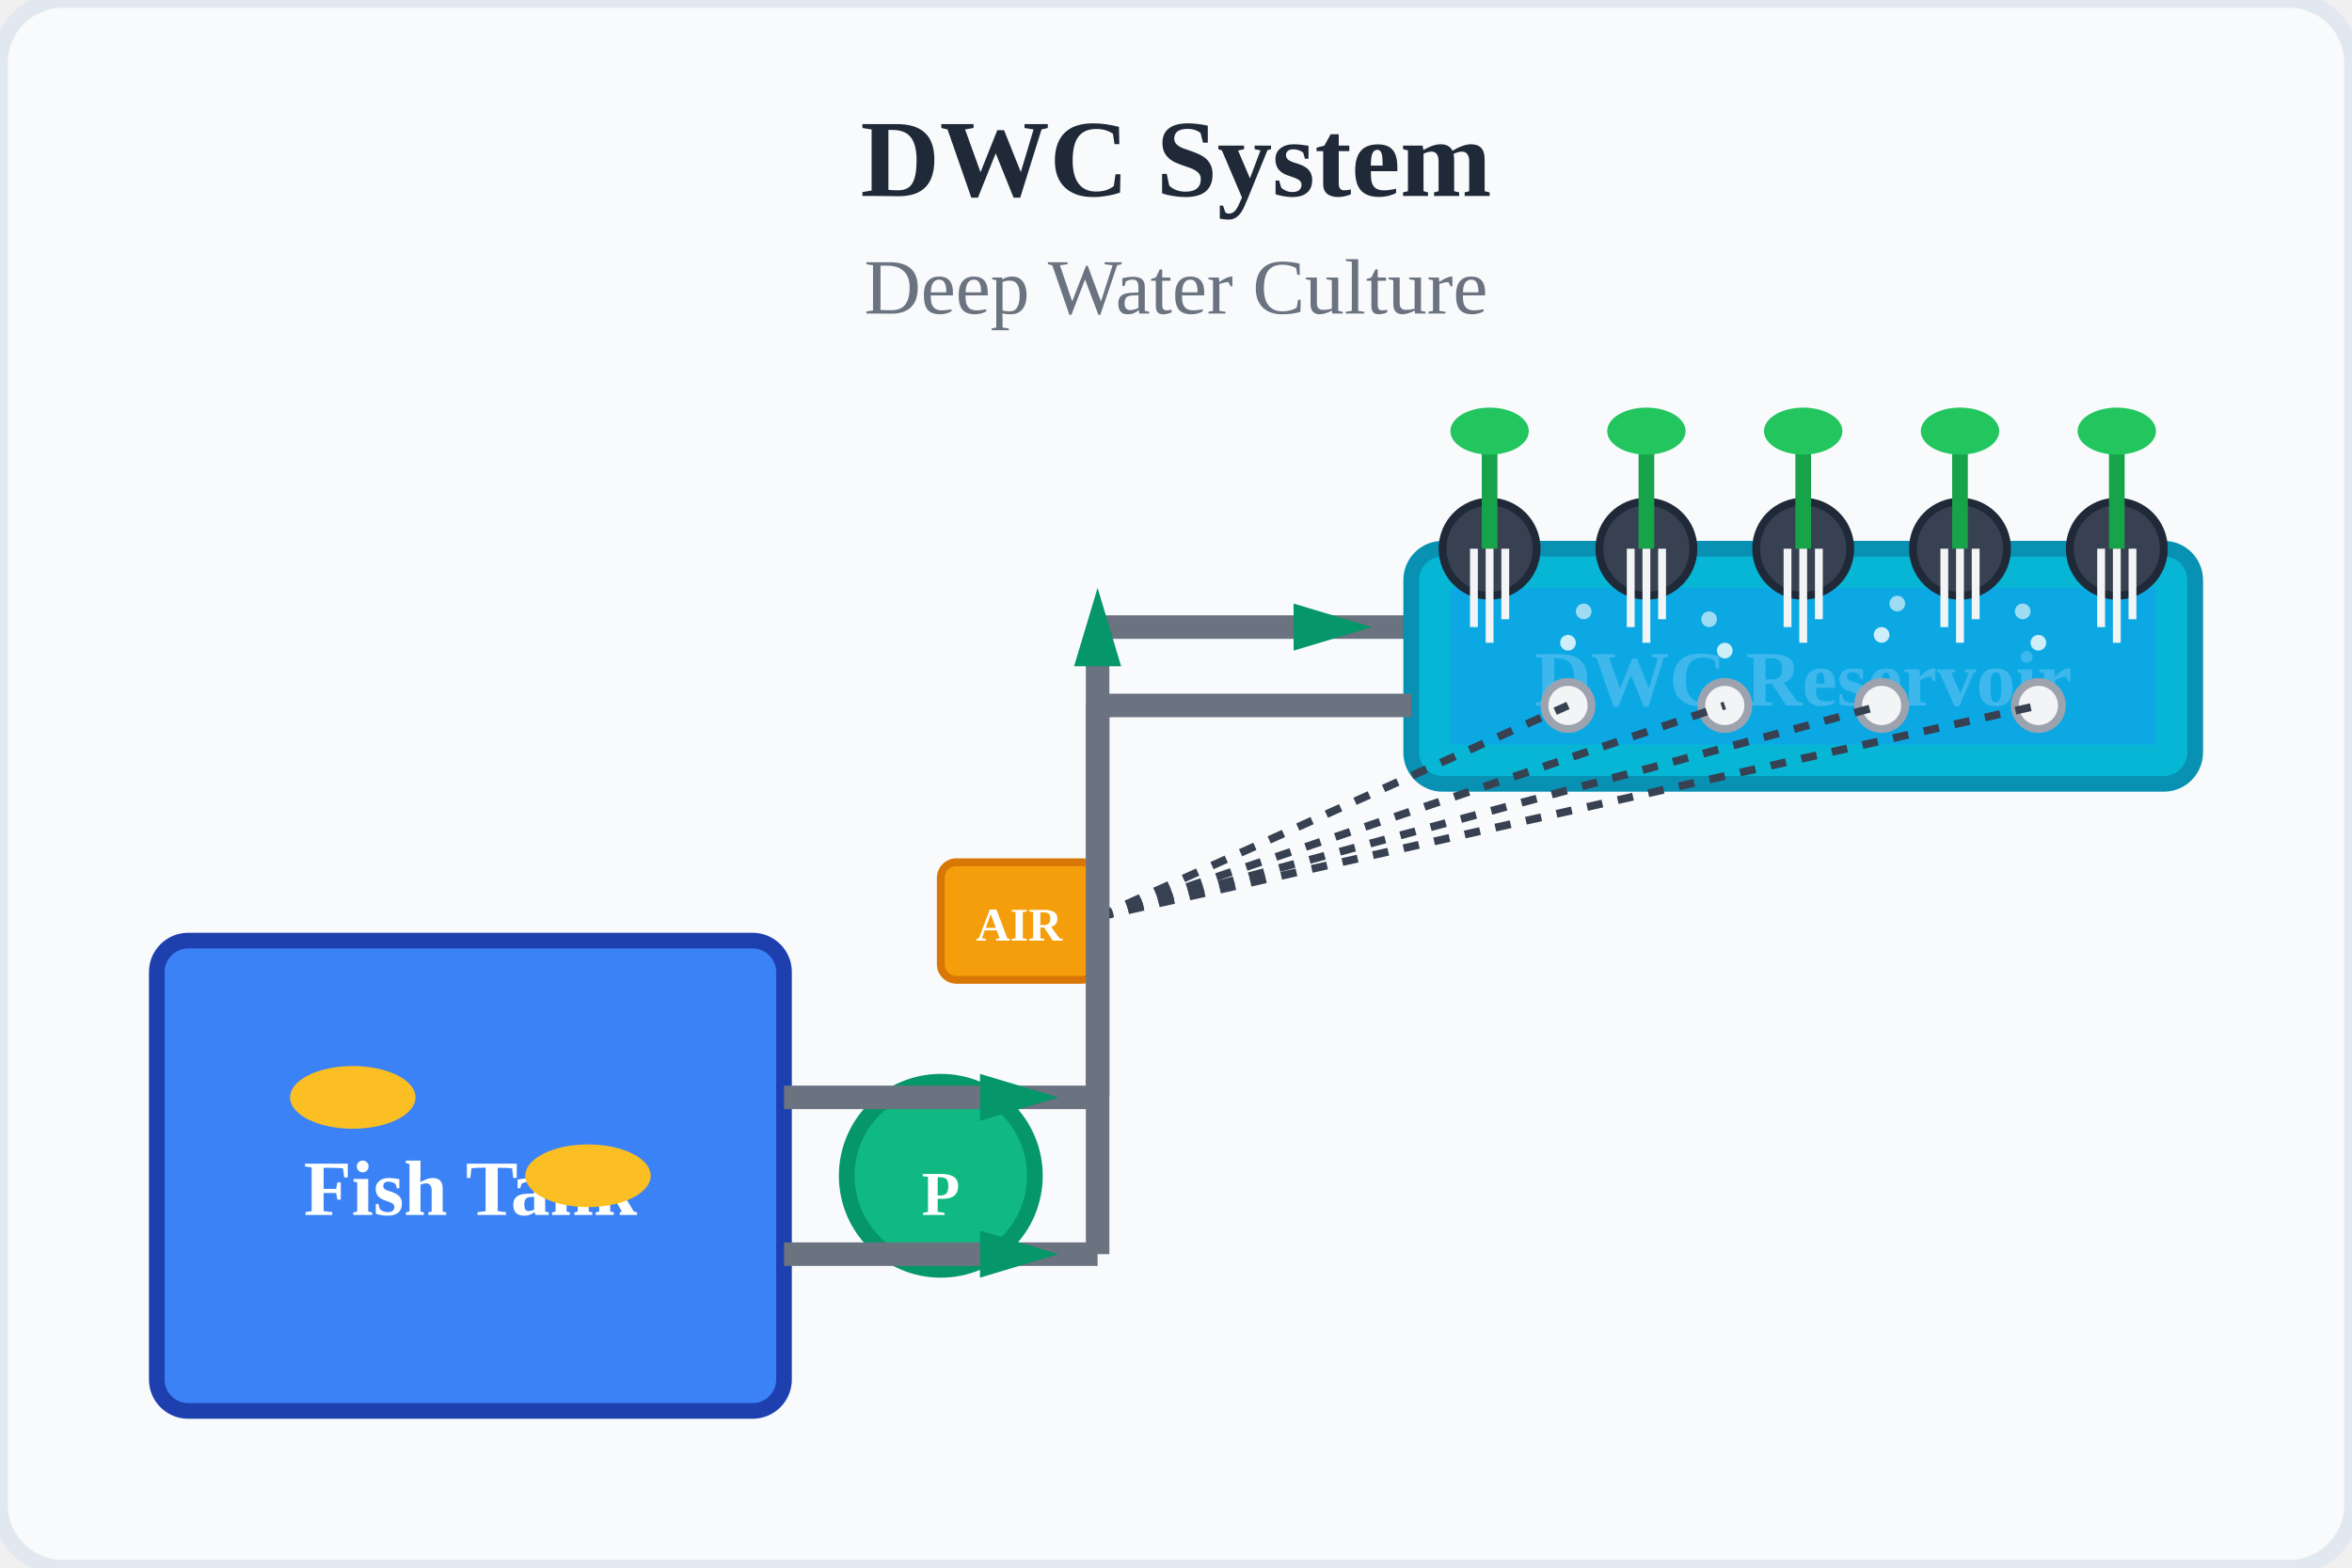
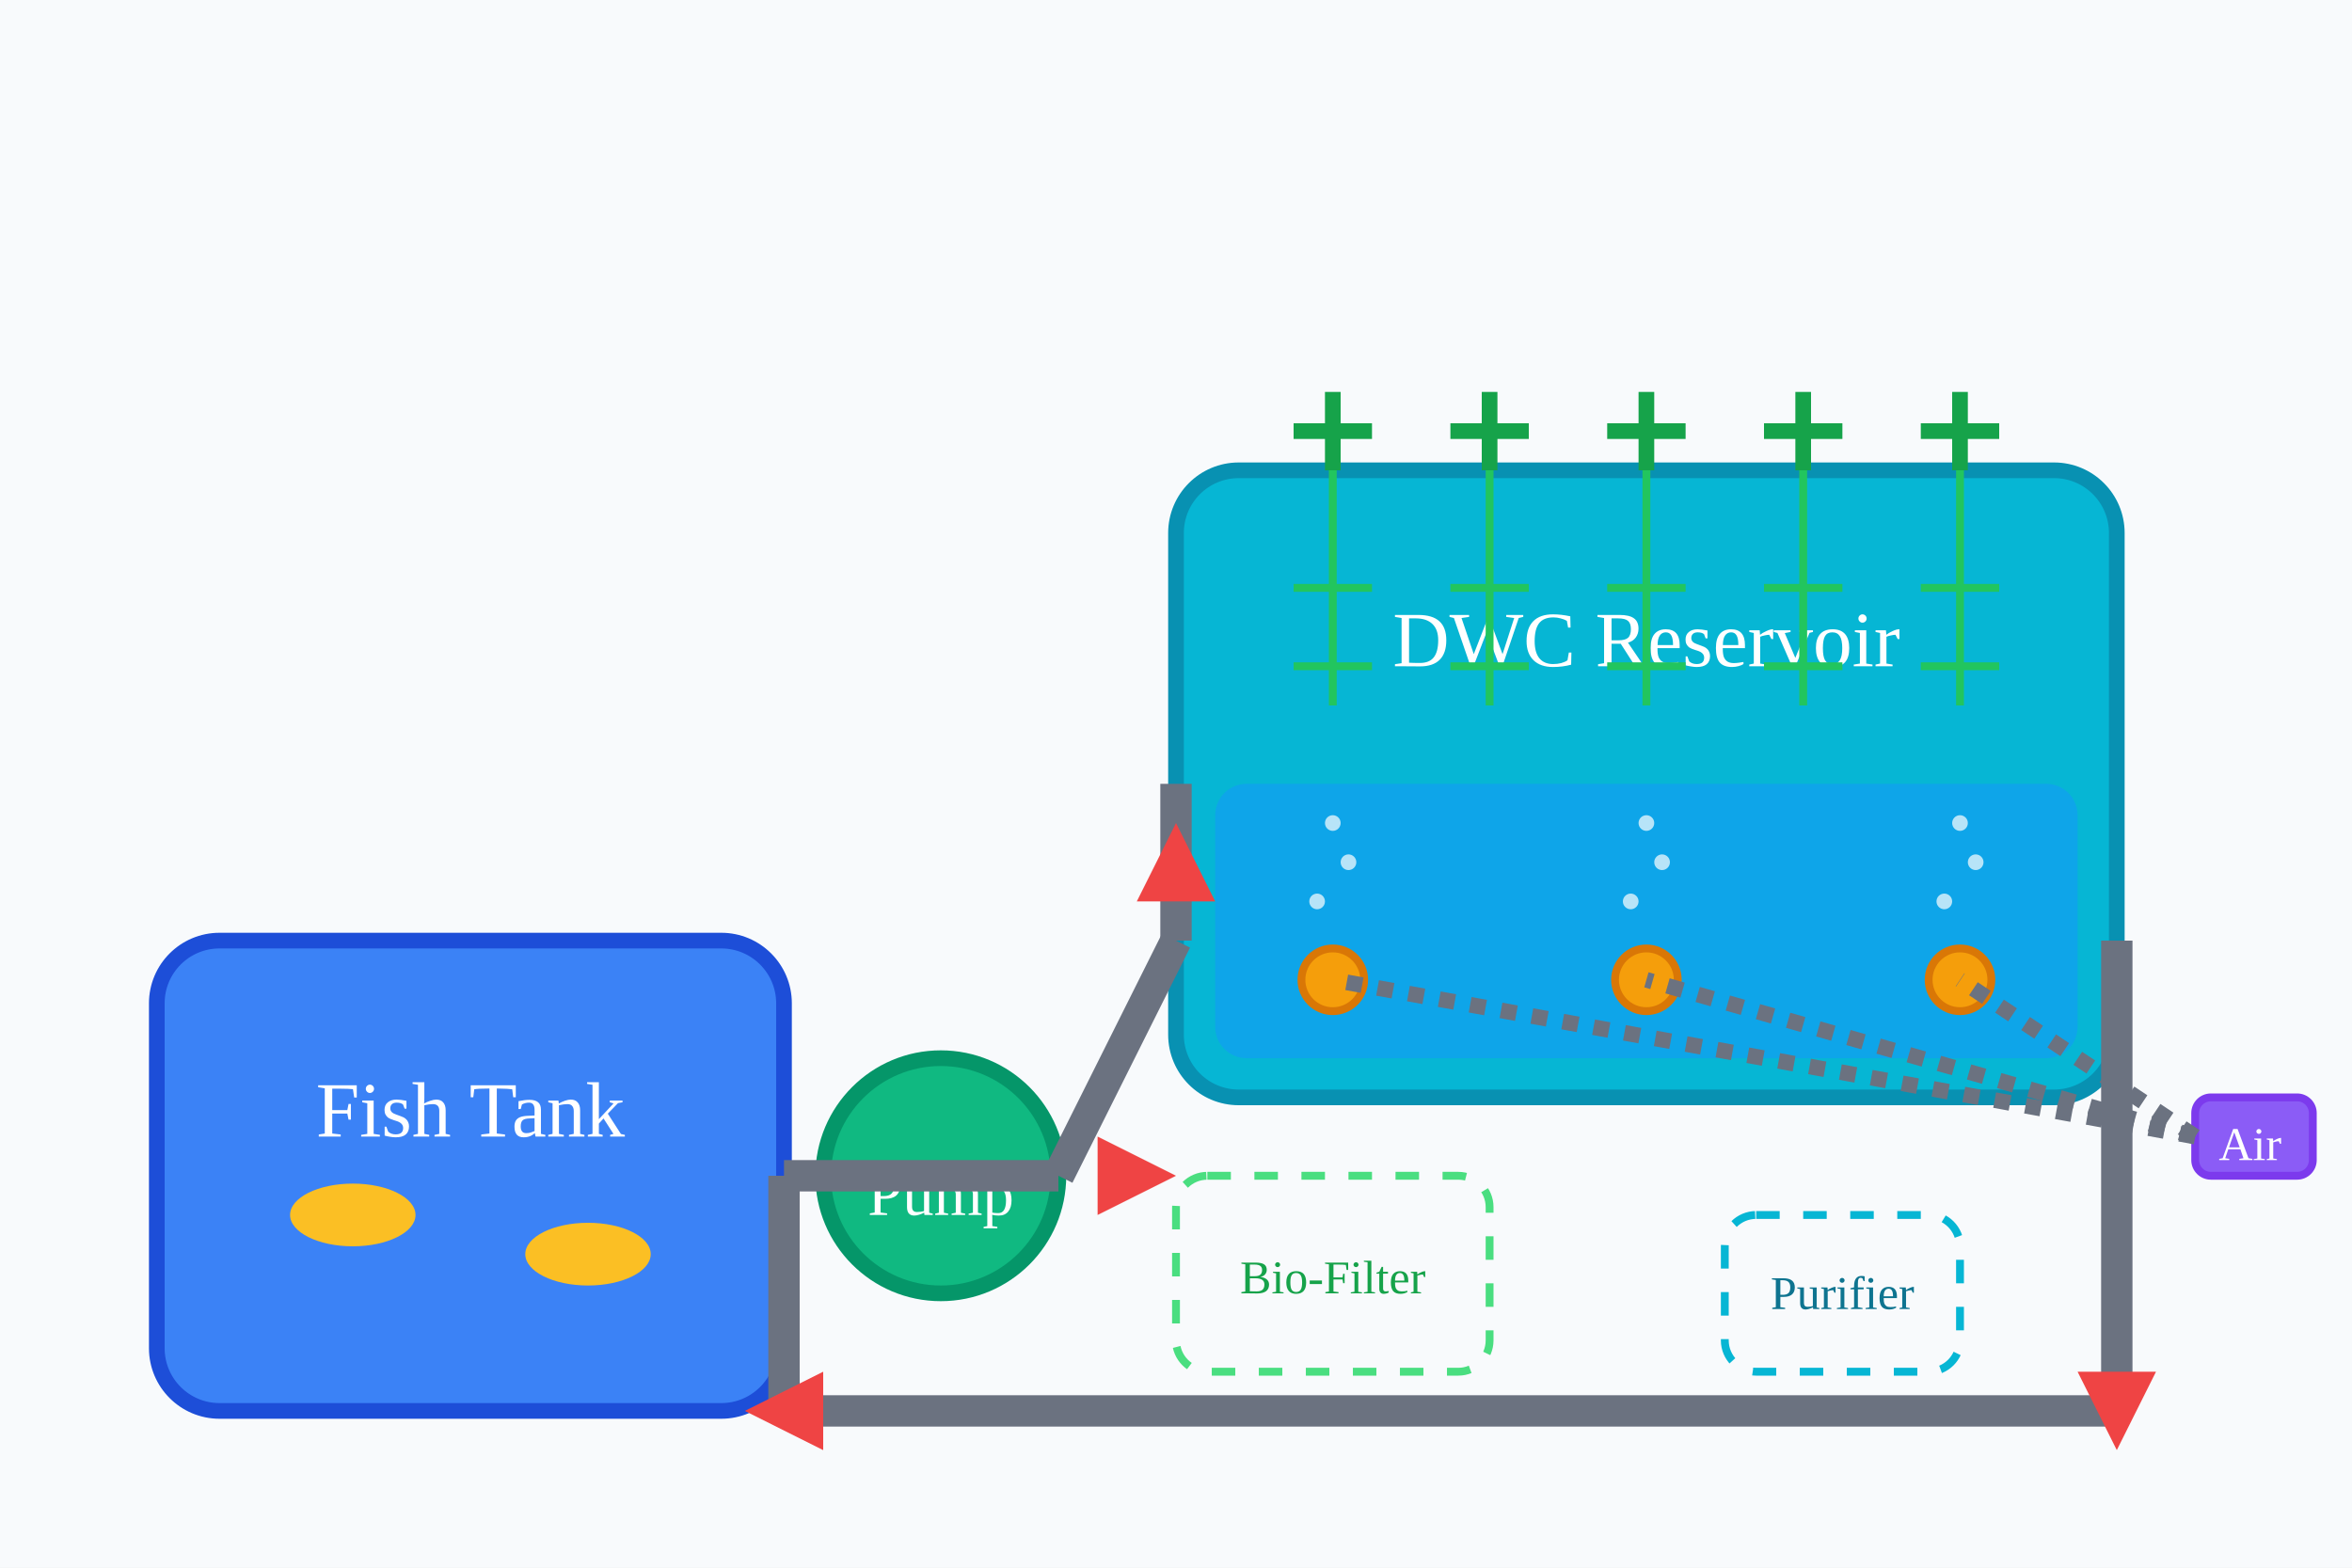
- <svg xmlns="http://www.w3.org/2000/svg" width="300" height="200" viewBox="0 0 300 200">
-   <rect width="300" height="200" fill="#f8fafc" stroke="#e2e8f0" stroke-width="2" rx="8" />
-   <rect x="20" y="120" width="80" height="60" fill="#3b82f6" stroke="#1e40af" stroke-width="2" rx="4" />
-   <text x="60" y="155" text-anchor="middle" font-size="10" fill="white" font-weight="bold">Fish Tank</text>
-   <ellipse cx="45" cy="140" rx="8" ry="4" fill="#fbbf24" />
-   <ellipse cx="75" cy="150" rx="8" ry="4" fill="#fbbf24" />
-   <circle cx="120" cy="150" r="12" fill="#10b981" stroke="#059669" stroke-width="2" />
-   <text x="120" y="155" text-anchor="middle" font-size="8" fill="white" font-weight="bold">P</text>
-   <line x1="100" y1="140" x2="140" y2="140" stroke="#6b7280" stroke-width="3" />
-   <line x1="140" y1="140" x2="140" y2="80" stroke="#6b7280" stroke-width="3" />
-   <line x1="140" y1="80" x2="180" y2="80" stroke="#6b7280" stroke-width="3" />
-   <rect x="180" y="70" width="100" height="30" fill="#06b6d4" stroke="#0891b2" stroke-width="2" rx="4" />
-   <text x="230" y="90" text-anchor="middle" font-size="10" fill="white" font-weight="bold">DWC Reservoir</text>
-   <rect x="185" y="75" width="90" height="20" fill="#0ea5e9" opacity="0.8" />
-   <circle cx="200" cy="90" r="3" fill="#f3f4f6" stroke="#9ca3af" />
-   <circle cx="220" cy="90" r="3" fill="#f3f4f6" stroke="#9ca3af" />
-   <circle cx="240" cy="90" r="3" fill="#f3f4f6" stroke="#9ca3af" />
-   <circle cx="260" cy="90" r="3" fill="#f3f4f6" stroke="#9ca3af" />
-   <circle cx="200" cy="82" r="1" fill="#ffffff" opacity="0.8" />
-   <circle cx="202" cy="78" r="1" fill="#ffffff" opacity="0.6" />
-   <circle cx="220" cy="83" r="1" fill="#ffffff" opacity="0.8" />
-   <circle cx="218" cy="79" r="1" fill="#ffffff" opacity="0.6" />
-   <circle cx="240" cy="81" r="1" fill="#ffffff" opacity="0.8" />
-   <circle cx="242" cy="77" r="1" fill="#ffffff" opacity="0.6" />
-   <circle cx="260" cy="82" r="1" fill="#ffffff" opacity="0.8" />
-   <circle cx="258" cy="78" r="1" fill="#ffffff" opacity="0.6" />
-   <rect x="120" y="110" width="20" height="15" fill="#f59e0b" stroke="#d97706" stroke-width="1" rx="2" />
-   <text x="130" y="120" text-anchor="middle" font-size="6" fill="white" font-weight="bold">AIR</text>
-   <line x1="140" y1="117" x2="200" y2="90" stroke="#374151" stroke-width="1" stroke-dasharray="2,2" />
-   <line x1="140" y1="117" x2="220" y2="90" stroke="#374151" stroke-width="1" stroke-dasharray="2,2" />
-   <line x1="140" y1="117" x2="240" y2="90" stroke="#374151" stroke-width="1" stroke-dasharray="2,2" />
-   <line x1="140" y1="117" x2="260" y2="90" stroke="#374151" stroke-width="1" stroke-dasharray="2,2" />
-   <g transform="translate(190,55)">
-     <circle cx="0" cy="15" r="6" fill="#374151" stroke="#1f2937" />
-     <line x1="0" y1="15" x2="0" y2="0" stroke="#16a34a" stroke-width="2" />
-     <ellipse cx="0" cy="0" rx="5" ry="3" fill="#22c55e" />
-     <line x1="-2" y1="15" x2="-2" y2="25" stroke="#f3f4f6" stroke-width="1" />
-     <line x1="0" y1="15" x2="0" y2="27" stroke="#f3f4f6" stroke-width="1" />
-     <line x1="2" y1="15" x2="2" y2="24" stroke="#f3f4f6" stroke-width="1" />
+ <svg xmlns="http://www.w3.org/2000/svg" viewBox="0 0 300 200">
+   <rect width="300" height="200" fill="#f8fafc" />
+   <rect x="20" y="120" width="80" height="60" fill="#3b82f6" stroke="#1d4ed8" stroke-width="2" rx="8" />
+   <text x="60" y="145" text-anchor="middle" font-size="10" fill="white">Fish Tank</text>
+   <ellipse cx="45" cy="155" rx="8" ry="4" fill="#fbbf24" />
+   <ellipse cx="75" cy="160" rx="8" ry="4" fill="#fbbf24" />
+   <rect x="150" y="60" width="120" height="80" fill="#06b6d4" stroke="#0891b2" stroke-width="2" rx="8" />
+   <text x="210" y="85" text-anchor="middle" font-size="10" fill="white">DWC Reservoir</text>
+   <rect x="155" y="100" width="110" height="35" fill="#0ea5e9" rx="4" />
+   <g stroke="#16a34a" stroke-width="2" fill="none">
+     <path d="M170 60 L170 50 M165 55 L175 55" />
+     <path d="M190 60 L190 50 M185 55 L195 55" />
+     <path d="M210 60 L210 50 M205 55 L215 55" />
+     <path d="M230 60 L230 50 M225 55 L235 55" />
+     <path d="M250 60 L250 50 M245 55 L255 55" />
  </g>
-   <g transform="translate(210,55)">
-     <circle cx="0" cy="15" r="6" fill="#374151" stroke="#1f2937" />
-     <line x1="0" y1="15" x2="0" y2="0" stroke="#16a34a" stroke-width="2" />
-     <ellipse cx="0" cy="0" rx="5" ry="3" fill="#22c55e" />
-     <line x1="-2" y1="15" x2="-2" y2="25" stroke="#f3f4f6" stroke-width="1" />
-     <line x1="0" y1="15" x2="0" y2="27" stroke="#f3f4f6" stroke-width="1" />
-     <line x1="2" y1="15" x2="2" y2="24" stroke="#f3f4f6" stroke-width="1" />
+   <g stroke="#22c55e" stroke-width="1" fill="none">
+     <path d="M170 60 L170 90 M165 75 L175 75 M165 85 L175 85" />
+     <path d="M190 60 L190 90 M185 75 L195 75 M185 85 L195 85" />
+     <path d="M210 60 L210 90 M205 75 L215 75 M205 85 L215 85" />
+     <path d="M230 60 L230 90 M225 75 L235 75 M225 85 L235 85" />
+     <path d="M250 60 L250 90 M245 75 L255 75 M245 85 L255 85" />
  </g>
-   <g transform="translate(230,55)">
-     <circle cx="0" cy="15" r="6" fill="#374151" stroke="#1f2937" />
-     <line x1="0" y1="15" x2="0" y2="0" stroke="#16a34a" stroke-width="2" />
-     <ellipse cx="0" cy="0" rx="5" ry="3" fill="#22c55e" />
-     <line x1="-2" y1="15" x2="-2" y2="25" stroke="#f3f4f6" stroke-width="1" />
-     <line x1="0" y1="15" x2="0" y2="27" stroke="#f3f4f6" stroke-width="1" />
-     <line x1="2" y1="15" x2="2" y2="24" stroke="#f3f4f6" stroke-width="1" />
-   </g>
-   <g transform="translate(250,55)">
-     <circle cx="0" cy="15" r="6" fill="#374151" stroke="#1f2937" />
-     <line x1="0" y1="15" x2="0" y2="0" stroke="#16a34a" stroke-width="2" />
-     <ellipse cx="0" cy="0" rx="5" ry="3" fill="#22c55e" />
-     <line x1="-2" y1="15" x2="-2" y2="25" stroke="#f3f4f6" stroke-width="1" />
-     <line x1="0" y1="15" x2="0" y2="27" stroke="#f3f4f6" stroke-width="1" />
-     <line x1="2" y1="15" x2="2" y2="24" stroke="#f3f4f6" stroke-width="1" />
-   </g>
-   <g transform="translate(270,55)">
-     <circle cx="0" cy="15" r="6" fill="#374151" stroke="#1f2937" />
-     <line x1="0" y1="15" x2="0" y2="0" stroke="#16a34a" stroke-width="2" />
-     <ellipse cx="0" cy="0" rx="5" ry="3" fill="#22c55e" />
-     <line x1="-2" y1="15" x2="-2" y2="25" stroke="#f3f4f6" stroke-width="1" />
-     <line x1="0" y1="15" x2="0" y2="27" stroke="#f3f4f6" stroke-width="1" />
-     <line x1="2" y1="15" x2="2" y2="24" stroke="#f3f4f6" stroke-width="1" />
-   </g>
-   <line x1="180" y1="90" x2="140" y2="90" stroke="#6b7280" stroke-width="3" />
-   <line x1="140" y1="90" x2="140" y2="160" stroke="#6b7280" stroke-width="3" />
-   <line x1="140" y1="160" x2="100" y2="160" stroke="#6b7280" stroke-width="3" />
-   <polygon points="125,137 135,140 125,143" fill="#059669" />
-   <polygon points="137,85 140,75 143,85" fill="#059669" />
-   <polygon points="165,77 175,80 165,83" fill="#059669" />
-   <polygon points="125,163 135,160 125,157" fill="#059669" />
-   <text x="150" y="25" text-anchor="middle" font-size="14" fill="#1f2937" font-weight="bold">DWC System</text>
-   <text x="150" y="40" text-anchor="middle" font-size="10" fill="#6b7280">Deep Water Culture</text>
+   <circle cx="170" cy="125" r="4" fill="#f59e0b" stroke="#d97706" stroke-width="1" />
+   <circle cx="210" cy="125" r="4" fill="#f59e0b" stroke="#d97706" stroke-width="1" />
+   <circle cx="250" cy="125" r="4" fill="#f59e0b" stroke="#d97706" stroke-width="1" />
+   <circle cx="168" cy="115" r="1" fill="#ffffff" opacity="0.7" />
+   <circle cx="172" cy="110" r="1" fill="#ffffff" opacity="0.7" />
+   <circle cx="170" cy="105" r="1" fill="#ffffff" opacity="0.7" />
+   <circle cx="208" cy="115" r="1" fill="#ffffff" opacity="0.7" />
+   <circle cx="212" cy="110" r="1" fill="#ffffff" opacity="0.7" />
+   <circle cx="210" cy="105" r="1" fill="#ffffff" opacity="0.7" />
+   <circle cx="248" cy="115" r="1" fill="#ffffff" opacity="0.7" />
+   <circle cx="252" cy="110" r="1" fill="#ffffff" opacity="0.7" />
+   <circle cx="250" cy="105" r="1" fill="#ffffff" opacity="0.7" />
+   <rect x="280" y="140" width="15" height="10" fill="#8b5cf6" stroke="#7c3aed" stroke-width="1" rx="2" />
+   <text x="287" y="148" text-anchor="middle" font-size="6" fill="white">Air</text>
+   <line x1="280" y1="145" x2="250" y2="125" stroke="#6b7280" stroke-width="2" stroke-dasharray="2,2" />
+   <line x1="280" y1="145" x2="210" y2="125" stroke="#6b7280" stroke-width="2" stroke-dasharray="2,2" />
+   <line x1="280" y1="145" x2="170" y2="125" stroke="#6b7280" stroke-width="2" stroke-dasharray="2,2" />
+   <circle cx="120" cy="150" r="15" fill="#10b981" stroke="#059669" stroke-width="2" />
+   <text x="120" y="155" text-anchor="middle" font-size="8" fill="white">Pump</text>
+   <line x1="100" y1="150" x2="135" y2="150" stroke="#6b7280" stroke-width="4" />
+   <line x1="135" y1="150" x2="150" y2="120" stroke="#6b7280" stroke-width="4" />
+   <line x1="150" y1="120" x2="150" y2="100" stroke="#6b7280" stroke-width="4" />
+   <line x1="270" y1="120" x2="270" y2="180" stroke="#6b7280" stroke-width="4" />
+   <line x1="270" y1="180" x2="100" y2="180" stroke="#6b7280" stroke-width="4" />
+   <line x1="100" y1="180" x2="100" y2="150" stroke="#6b7280" stroke-width="4" />
+   <polygon points="140,145 150,150 140,155" fill="#ef4444" />
+   <polygon points="155,115 150,105 145,115" fill="#ef4444" />
+   <polygon points="275,175 270,185 265,175" fill="#ef4444" />
+   <polygon points="105,175 95,180 105,185" fill="#ef4444" />
+   <rect x="150" y="150" width="40" height="25" fill="none" stroke="#4ade80" stroke-width="1" stroke-dasharray="3,3" rx="4" />
+   <text x="170" y="165" text-anchor="middle" font-size="6" fill="#16a34a">Bio-Filter</text>
+   <rect x="220" y="155" width="30" height="20" fill="none" stroke="#06b6d4" stroke-width="1" stroke-dasharray="3,3" rx="4" />
+   <text x="235" y="167" text-anchor="middle" font-size="6" fill="#0e7490">Purifier</text>
</svg>
